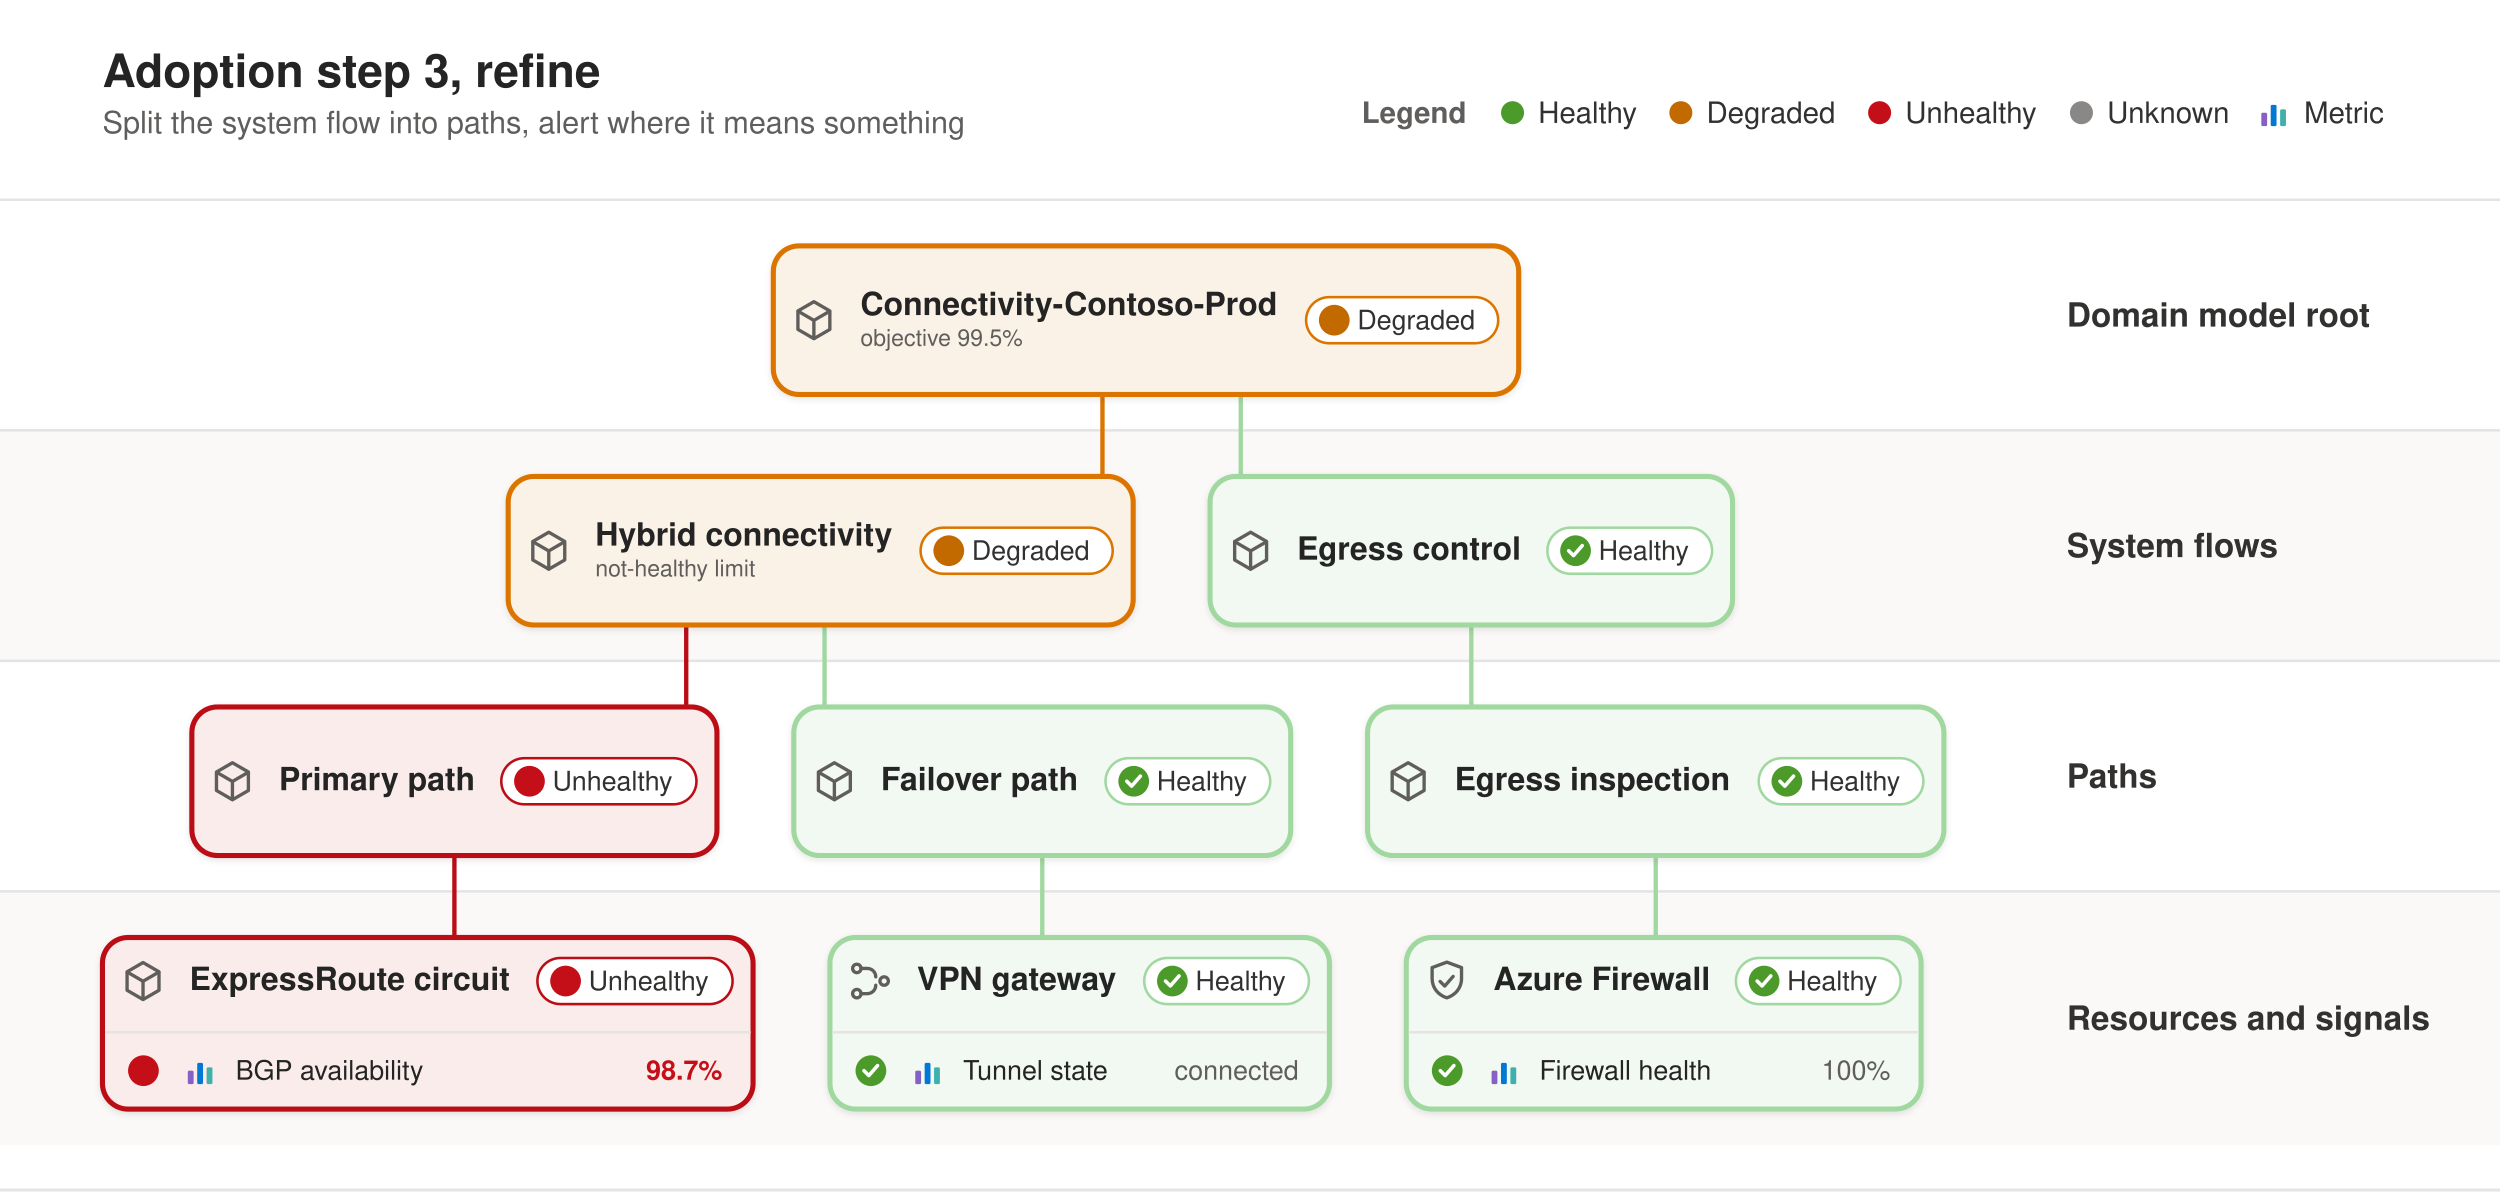
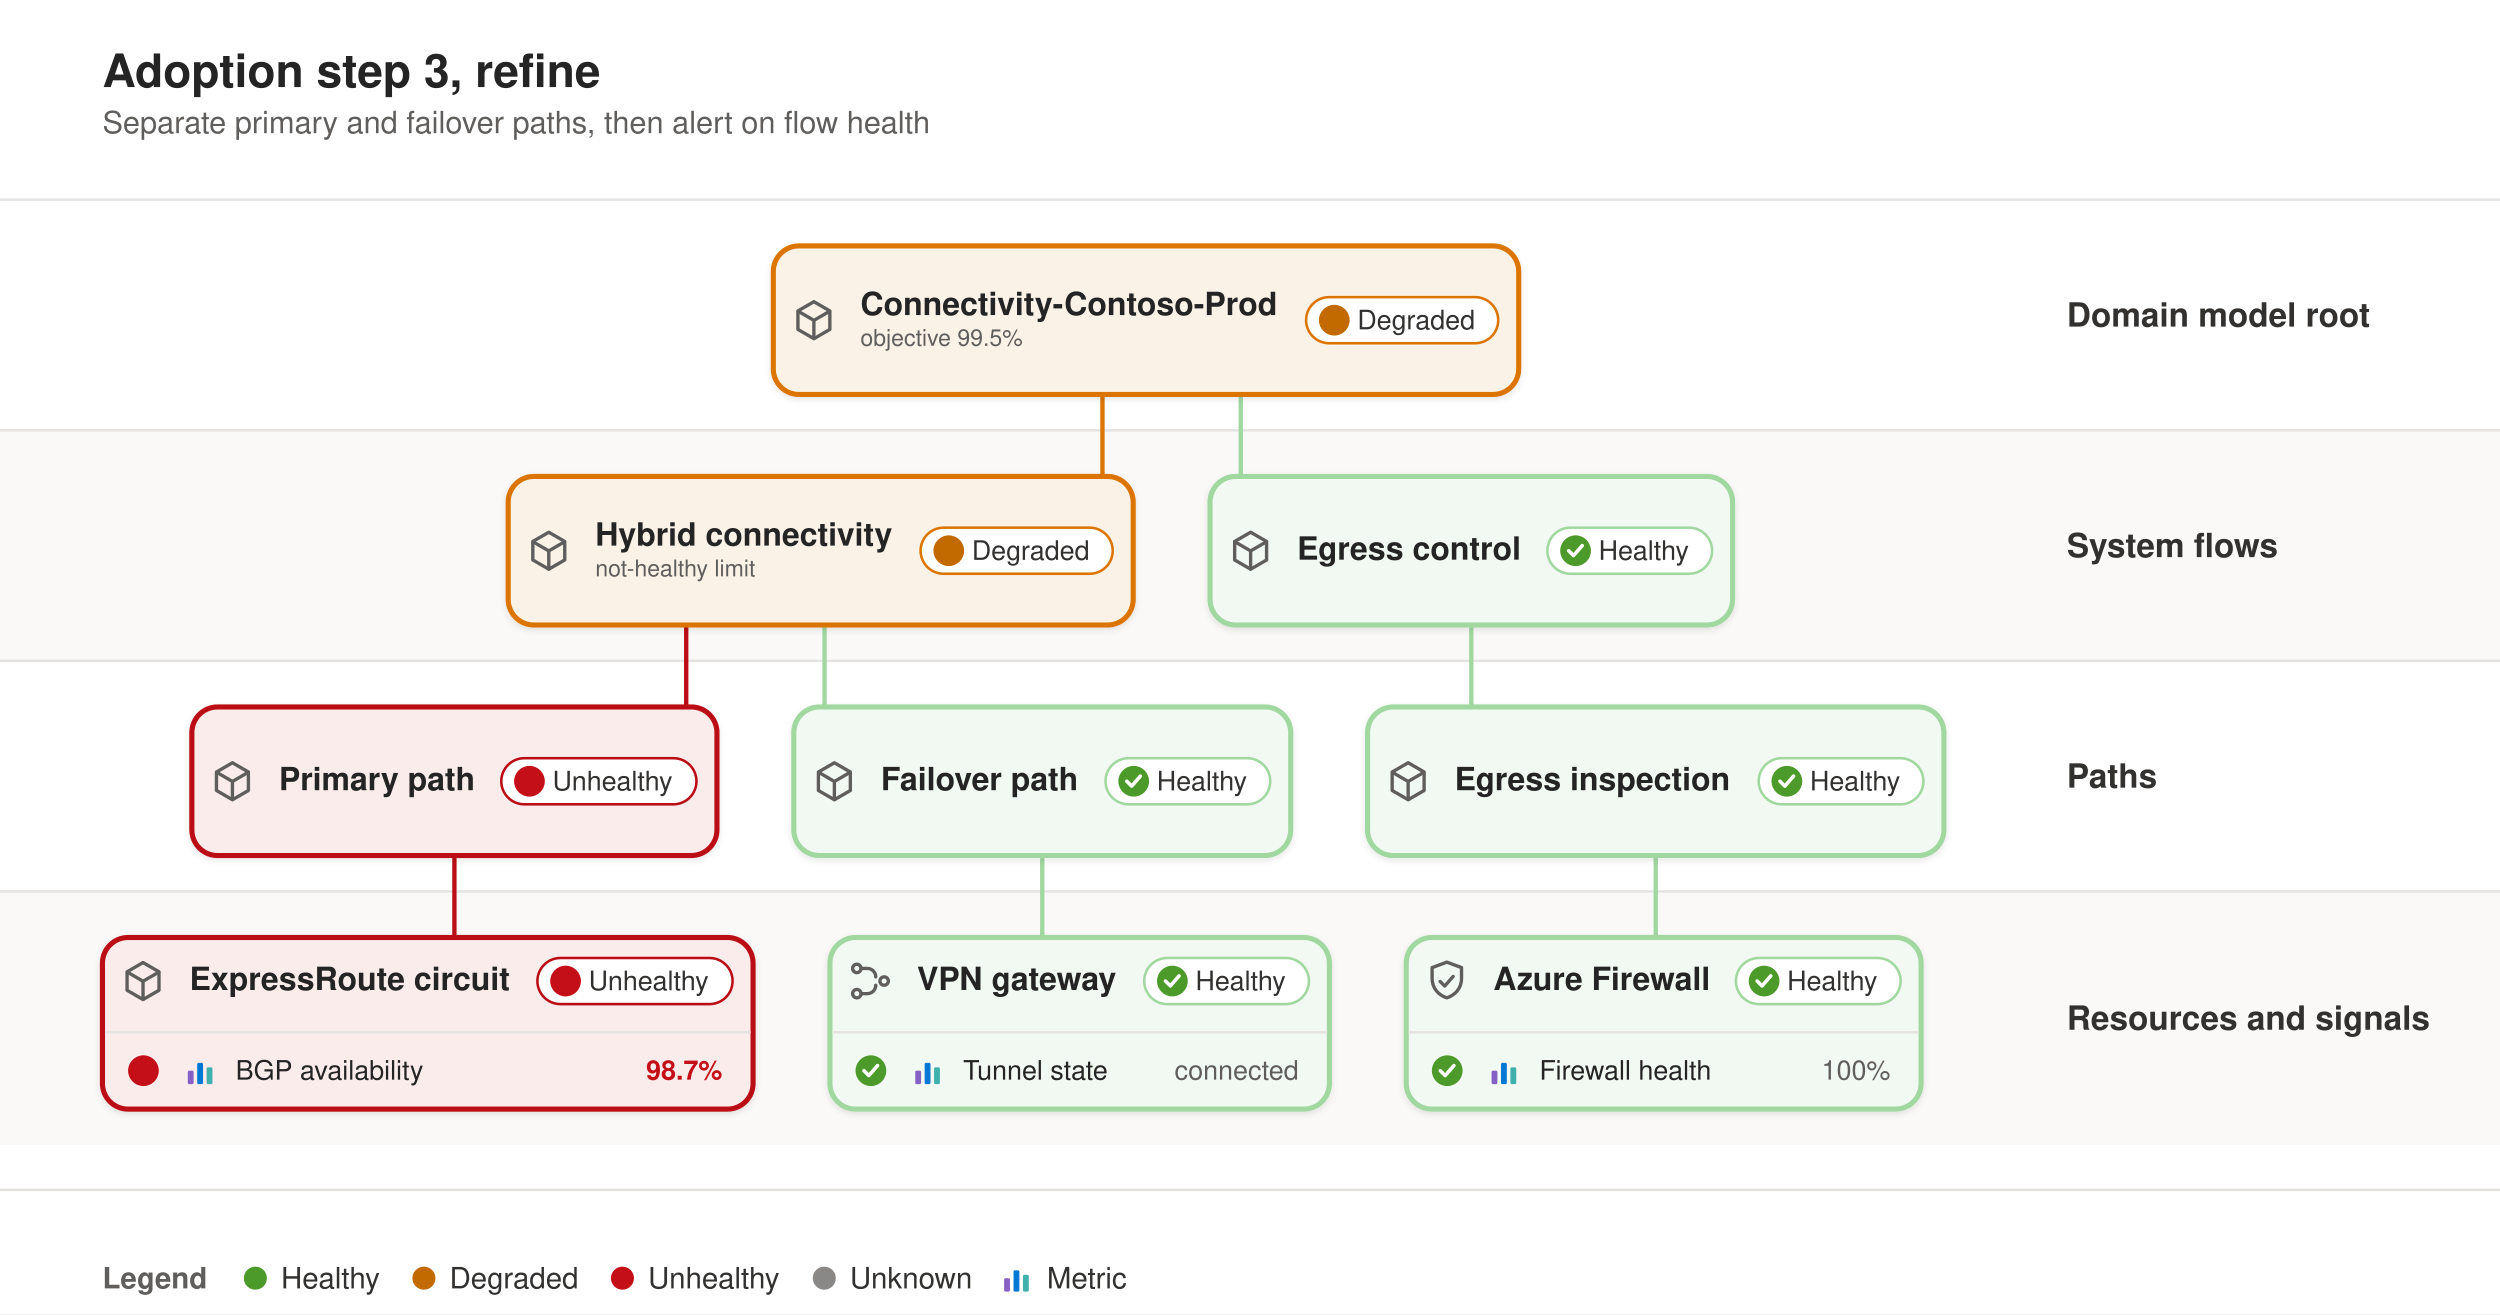
- <svg xmlns="http://www.w3.org/2000/svg" width="976" height="465" viewBox="0 0 976 465" font-family="Segoe UI, -apple-system, BlinkMacSystemFont, Helvetica, Arial, sans-serif">
+ <svg xmlns="http://www.w3.org/2000/svg" width="976" height="513" viewBox="0 0 976 513" font-family="Segoe UI, -apple-system, BlinkMacSystemFont, Helvetica, Arial, sans-serif">
  <defs>
    <filter id="cs" x="-20%" y="-20%" width="140%" height="140%">
      <feDropShadow dx="0" dy="1" stdDeviation="1.3" flood-color="#000" flood-opacity="0.1" />
    </filter>
  </defs>
-   <rect width="976" height="465" fill="#ffffff" />
+   <rect width="976" height="513" fill="#ffffff" />
  <rect x="0" y="78.0" width="976" height="90.0" fill="#ffffff" />
  <line x1="0" y1="78.0" x2="976" y2="78.0" stroke="#e6e4e2" />
  <text x="806.9" y="127.5" font-size="13" font-weight="700" fill="#323130">Domain model root</text>
  <rect x="0" y="168.0" width="976" height="90.0" fill="#faf9f8" />
  <line x1="0" y1="168.0" x2="976" y2="168.0" stroke="#e6e4e2" />
  <text x="806.9" y="217.5" font-size="13" font-weight="700" fill="#323130">System flows</text>
  <rect x="0" y="258.0" width="976" height="90.0" fill="#ffffff" />
  <line x1="0" y1="258.0" x2="976" y2="258.0" stroke="#e6e4e2" />
  <text x="806.9" y="307.5" font-size="13" font-weight="700" fill="#323130">Paths</text>
  <rect x="0" y="348.0" width="976" height="99.0" fill="#faf9f8" />
  <line x1="0" y1="348.0" x2="976" y2="348.0" stroke="#e6e4e2" />
  <text x="806.9" y="402.0" font-size="13" font-weight="700" fill="#323130">Resources and signals</text>
  <line x1="0" y1="464.5" x2="976" y2="464.5" stroke="#e6e4e2" />
  <text x="40" y="34" font-size="18" font-weight="700" fill="#242424">Adoption step 3, refine</text>
-   <text x="40" y="52" font-size="12" fill="#605e5c">Split the system flow into paths, alert where it means something</text>
-   <text x="572.5" y="48" font-size="11.5" font-weight="600" fill="#605e5c" text-anchor="end">Legend</text>
-   <circle cx="590.5" cy="44" r="4.5" fill="#4c9a2a" />
-   <text x="600.5" y="48" font-size="11.5" fill="#323130">Healthy</text>
-   <circle cx="656.2" cy="44" r="4.5" fill="#c26a00" />
-   <text x="666.2" y="48" font-size="11.5" fill="#323130">Degraded</text>
-   <circle cx="733.8" cy="44" r="4.5" fill="#c50f18" />
-   <text x="743.8" y="48" font-size="11.5" fill="#323130">Unhealthy</text>
-   <circle cx="812.6" cy="44" r="4.5" fill="#8a8886" />
-   <text x="822.6" y="48" font-size="11.5" fill="#323130">Unknown</text>
-   <g transform="translate(881.5,37.0) scale(0.875)">
+   <text x="40" y="52" font-size="12" fill="#605e5c">Separate primary and failover paths, then alert on flow health</text>
+   <text x="40.0" y="503.0" font-size="11.5" font-weight="600" fill="#605e5c">Legend</text>
+   <circle cx="99.7" cy="499.0" r="4.5" fill="#4c9a2a" />
+   <text x="109.7" y="503.0" font-size="11.5" fill="#323130">Healthy</text>
+   <circle cx="165.5" cy="499.0" r="4.5" fill="#c26a00" />
+   <text x="175.5" y="503.0" font-size="11.5" fill="#323130">Degraded</text>
+   <circle cx="243.0" cy="499.0" r="4.5" fill="#c50f18" />
+   <text x="253.0" y="503.0" font-size="11.5" fill="#323130">Unhealthy</text>
+   <circle cx="321.8" cy="499.0" r="4.5" fill="#8a8886" />
+   <text x="331.8" y="503.0" font-size="11.5" fill="#323130">Unknown</text>
+   <g transform="translate(390.7,492.0) scale(0.875)">
    <rect x="1.5" y="8" width="2.6" height="6" rx="0.6" fill="#8661c5" />
    <rect x="5.7" y="4.5" width="2.6" height="9.5" rx="0.6" fill="#0078D4" />
    <rect x="9.9" y="6.5" width="2.6" height="7.5" rx="0.6" fill="#3fb0ac" />
  </g>
-   <text x="899.5" y="48" font-size="11.5" fill="#323130">Metric</text>
+   <text x="408.7" y="503.0" font-size="11.5" fill="#323130">Metric</text>
  <g transform="translate(40.0,0)">
    <g fill="none" stroke-linecap="butt" stroke-linejoin="round">
      <path d="M137.4 366.0 L137.4 334.0" stroke="#ba0d16" stroke-width="1.7" />
      <path d="M366.9 366.0 L366.9 334.0" stroke="#a0d8a0" stroke-width="1.7" />
      <path d="M606.4 366.0 L606.4 334.0" stroke="#a0d8a0" stroke-width="1.7" />
      <path d="M281.9 276.0 L281.9 244.0" stroke="#a0d8a0" stroke-width="1.7" />
      <path d="M227.9 276.0 L227.9 244.0" stroke="#ba0d16" stroke-width="1.7" />
      <path d="M534.4 276.0 L534.4 244.0" stroke="#a0d8a0" stroke-width="1.7" />
      <path d="M444.4 186.0 L444.4 154.0" stroke="#a0d8a0" stroke-width="1.7" />
      <path d="M390.4 186.0 L390.4 154.0" stroke="#db7500" stroke-width="1.7" />
    </g>
    <g filter="url(#cs)">
      <rect x="0.0" y="366.0" width="254" height="67" rx="10" fill="#faeceb" stroke="#ba0d16" stroke-width="2" />
    </g>
    <g transform="translate(6.0,373.16) scale(0.82)">
      <path d="M12 3.2l7.6 4.4v8.8L12 20.8l-7.6-4.4V7.6z" fill="none" stroke="#605e5c" stroke-width="1.6" stroke-linecap="round" stroke-linejoin="round" />
      <path d="M4.6 7.8l7.4 4.3 7.4-4.3M12 12.1v8.6" fill="none" stroke="#605e5c" stroke-width="1.6" stroke-linecap="round" stroke-linejoin="round" />
    </g>
    <text x="34.0" y="386.5" font-size="12.5" font-weight="600" fill="#242424">ExpressRoute circuit</text>
    <rect x="169.8" y="374.00" width="76.2" height="18" rx="9" fill="#ffffff" stroke="#ba0d16" stroke-width="1" />
    <circle cx="180.8" cy="383.0" r="6" fill="#c50f18" />
    <text x="189.8" y="386.57" font-size="10.5" fill="#323130">Unhealthy</text>
    <line x1="1.0" y1="403.0" x2="253.0" y2="403.0" stroke="#e6e4e2" />
    <circle cx="16.0" cy="418.0" r="6" fill="#c50f18" />
    <g transform="translate(32.0,411.0) scale(0.875)">
      <rect x="1.5" y="8" width="2.6" height="6" rx="0.6" fill="#8661c5" />
      <rect x="5.7" y="4.5" width="2.6" height="9.5" rx="0.6" fill="#0078D4" />
      <rect x="9.9" y="6.5" width="2.6" height="7.5" rx="0.6" fill="#3fb0ac" />
    </g>
    <text x="52.0" y="421.5" font-size="10.5" fill="#242424">BGP availability</text>
    <text x="242.0" y="421.5" font-size="10.5" font-weight="600" fill="#c50f18" text-anchor="end">98.7%</text>
    <g filter="url(#cs)">
      <rect x="284.0" y="366.0" width="195" height="67" rx="10" fill="#f2f8f2" stroke="#a0d8a0" stroke-width="2" />
    </g>
    <g transform="translate(290.0,373.16) scale(0.82)">
      <circle cx="5.5" cy="6" r="2" fill="none" stroke="#605e5c" stroke-width="1.6" stroke-linecap="round" stroke-linejoin="round" />
      <circle cx="5.5" cy="18" r="2" fill="none" stroke="#605e5c" stroke-width="1.6" stroke-linecap="round" stroke-linejoin="round" />
      <circle cx="18.5" cy="12" r="2" fill="none" stroke="#605e5c" stroke-width="1.6" stroke-linecap="round" stroke-linejoin="round" />
      <path d="M7.5 6h3a4 4 0 0 1 4 4M7.5 18h3a4 4 0 0 0 4-4" fill="none" stroke="#605e5c" stroke-width="1.6" stroke-linecap="round" stroke-linejoin="round" />
    </g>
    <text x="318.0" y="386.5" font-size="12.5" font-weight="600" fill="#242424">VPN gateway</text>
    <rect x="406.7" y="374.00" width="64.3" height="18" rx="9" fill="#ffffff" stroke="#a0d8a0" stroke-width="1" />
    <circle cx="417.7" cy="383.0" r="6" fill="#4c9a2a" />
    <path d="M415.0 383.0 l1.9 1.9 l3.4 -3.9" fill="none" stroke="#ffffff" stroke-width="1.4" stroke-linecap="round" stroke-linejoin="round" />
    <text x="426.7" y="386.57" font-size="10.5" fill="#323130">Healthy</text>
    <line x1="285.0" y1="403.0" x2="478.0" y2="403.0" stroke="#e6e4e2" />
    <circle cx="300.0" cy="418.0" r="6" fill="#4c9a2a" />
    <path d="M297.3 418.0 l1.9 1.9 l3.4 -3.9" fill="none" stroke="#ffffff" stroke-width="1.4" stroke-linecap="round" stroke-linejoin="round" />
    <g transform="translate(316.0,411.0) scale(0.875)">
      <rect x="1.5" y="8" width="2.6" height="6" rx="0.6" fill="#8661c5" />
      <rect x="5.7" y="4.5" width="2.6" height="9.5" rx="0.6" fill="#0078D4" />
      <rect x="9.9" y="6.5" width="2.6" height="7.5" rx="0.6" fill="#3fb0ac" />
    </g>
    <text x="336.0" y="421.5" font-size="10.5" fill="#242424">Tunnel state</text>
    <text x="467.0" y="421.5" font-size="10.5" font-weight="400" fill="#605e5c" text-anchor="end">connected</text>
    <g filter="url(#cs)">
      <rect x="509.0" y="366.0" width="201" height="67" rx="10" fill="#f2f8f2" stroke="#a0d8a0" stroke-width="2" />
    </g>
    <g transform="translate(515.0,373.16) scale(0.82)">
      <path d="M12 3l7 2.6v5.2c0 4.6-3 7.9-7 9.2-4-1.3-7-4.6-7-9.2V5.6z" fill="none" stroke="#605e5c" stroke-width="1.6" stroke-linecap="round" stroke-linejoin="round" />
      <path d="M8.8 12.2l2.2 2.2 4-4.6" fill="none" stroke="#605e5c" stroke-width="1.6" stroke-linecap="round" stroke-linejoin="round" />
    </g>
    <text x="543.0" y="386.5" font-size="12.5" font-weight="600" fill="#242424">Azure Firewall</text>
    <rect x="637.7" y="374.00" width="64.3" height="18" rx="9" fill="#ffffff" stroke="#a0d8a0" stroke-width="1" />
    <circle cx="648.7" cy="383.0" r="6" fill="#4c9a2a" />
    <path d="M646.0 383.0 l1.9 1.9 l3.4 -3.9" fill="none" stroke="#ffffff" stroke-width="1.4" stroke-linecap="round" stroke-linejoin="round" />
    <text x="657.7" y="386.57" font-size="10.5" fill="#323130">Healthy</text>
    <line x1="510.0" y1="403.0" x2="709.0" y2="403.0" stroke="#e6e4e2" />
    <circle cx="525.0" cy="418.0" r="6" fill="#4c9a2a" />
    <path d="M522.3 418.0 l1.9 1.9 l3.4 -3.9" fill="none" stroke="#ffffff" stroke-width="1.4" stroke-linecap="round" stroke-linejoin="round" />
    <g transform="translate(541.0,411.0) scale(0.875)">
      <rect x="1.5" y="8" width="2.6" height="6" rx="0.6" fill="#8661c5" />
      <rect x="5.7" y="4.5" width="2.6" height="9.5" rx="0.6" fill="#0078D4" />
      <rect x="9.9" y="6.5" width="2.6" height="7.5" rx="0.6" fill="#3fb0ac" />
    </g>
    <text x="561.0" y="421.5" font-size="10.5" fill="#242424">Firewall health</text>
    <text x="698.0" y="421.5" font-size="10.5" font-weight="400" fill="#605e5c" text-anchor="end">100%</text>
    <g filter="url(#cs)">
      <rect x="34.9" y="276.0" width="205" height="58" rx="10" fill="#faeceb" stroke="#ba0d16" stroke-width="2" />
    </g>
    <g transform="translate(40.9,295.16) scale(0.82)">
      <path d="M12 3.2l7.6 4.4v8.8L12 20.8l-7.6-4.4V7.6z" fill="none" stroke="#605e5c" stroke-width="1.6" stroke-linecap="round" stroke-linejoin="round" />
      <path d="M4.6 7.8l7.4 4.3 7.4-4.3M12 12.1v8.6" fill="none" stroke="#605e5c" stroke-width="1.6" stroke-linecap="round" stroke-linejoin="round" />
    </g>
    <text x="68.9" y="308.5" font-size="12.5" font-weight="600" fill="#242424">Primary path</text>
    <rect x="155.7" y="296.00" width="76.2" height="18" rx="9" fill="#ffffff" stroke="#ba0d16" stroke-width="1" />
    <circle cx="166.7" cy="305.0" r="6" fill="#c50f18" />
    <text x="175.7" y="308.57" font-size="10.5" fill="#323130">Unhealthy</text>
    <g filter="url(#cs)">
      <rect x="269.9" y="276.0" width="194" height="58" rx="10" fill="#f2f8f2" stroke="#a0d8a0" stroke-width="2" />
    </g>
    <g transform="translate(275.9,295.16) scale(0.82)">
      <path d="M12 3.2l7.6 4.4v8.8L12 20.8l-7.6-4.4V7.6z" fill="none" stroke="#605e5c" stroke-width="1.6" stroke-linecap="round" stroke-linejoin="round" />
      <path d="M4.6 7.8l7.4 4.3 7.4-4.3M12 12.1v8.6" fill="none" stroke="#605e5c" stroke-width="1.6" stroke-linecap="round" stroke-linejoin="round" />
    </g>
    <text x="303.9" y="308.5" font-size="12.5" font-weight="600" fill="#242424">Failover path</text>
    <rect x="391.6" y="296.00" width="64.3" height="18" rx="9" fill="#ffffff" stroke="#a0d8a0" stroke-width="1" />
    <circle cx="402.6" cy="305.0" r="6" fill="#4c9a2a" />
    <path d="M399.9 305.0 l1.9 1.9 l3.4 -3.9" fill="none" stroke="#ffffff" stroke-width="1.4" stroke-linecap="round" stroke-linejoin="round" />
    <text x="411.6" y="308.57" font-size="10.5" fill="#323130">Healthy</text>
    <g filter="url(#cs)">
      <rect x="493.9" y="276.0" width="225" height="58" rx="10" fill="#f2f8f2" stroke="#a0d8a0" stroke-width="2" />
    </g>
    <g transform="translate(499.9,295.16) scale(0.82)">
      <path d="M12 3.2l7.6 4.4v8.8L12 20.8l-7.6-4.4V7.6z" fill="none" stroke="#605e5c" stroke-width="1.6" stroke-linecap="round" stroke-linejoin="round" />
      <path d="M4.6 7.8l7.4 4.3 7.4-4.3M12 12.1v8.6" fill="none" stroke="#605e5c" stroke-width="1.6" stroke-linecap="round" stroke-linejoin="round" />
    </g>
    <text x="527.9" y="308.5" font-size="12.5" font-weight="600" fill="#242424">Egress inspection</text>
    <rect x="646.6" y="296.00" width="64.3" height="18" rx="9" fill="#ffffff" stroke="#a0d8a0" stroke-width="1" />
    <circle cx="657.6" cy="305.0" r="6" fill="#4c9a2a" />
    <path d="M654.9 305.0 l1.9 1.9 l3.4 -3.9" fill="none" stroke="#ffffff" stroke-width="1.4" stroke-linecap="round" stroke-linejoin="round" />
    <text x="666.6" y="308.57" font-size="10.5" fill="#323130">Healthy</text>
    <g filter="url(#cs)">
      <rect x="158.4" y="186.0" width="244" height="58" rx="10" fill="#fbf2e7" stroke="#db7500" stroke-width="2" />
    </g>
    <g transform="translate(164.4,205.16) scale(0.82)">
      <path d="M12 3.2l7.6 4.4v8.8L12 20.8l-7.6-4.4V7.6z" fill="none" stroke="#605e5c" stroke-width="1.6" stroke-linecap="round" stroke-linejoin="round" />
      <path d="M4.6 7.8l7.4 4.3 7.4-4.3M12 12.1v8.6" fill="none" stroke="#605e5c" stroke-width="1.6" stroke-linecap="round" stroke-linejoin="round" />
    </g>
    <text x="192.4" y="213.0" font-size="12.5" font-weight="600" fill="#242424">Hybrid connectivity</text>
    <text x="192.4" y="225.0" font-size="9" fill="#605e5c">not-healthy limit</text>
    <rect x="319.4" y="206.00" width="75.0" height="18" rx="9" fill="#ffffff" stroke="#db7500" stroke-width="1" />
    <circle cx="330.4" cy="215.0" r="6" fill="#c26a00" />
    <text x="339.4" y="218.57" font-size="10.5" fill="#323130">Degraded</text>
    <g filter="url(#cs)">
      <rect x="432.4" y="186.0" width="204" height="58" rx="10" fill="#f2f8f2" stroke="#a0d8a0" stroke-width="2" />
    </g>
    <g transform="translate(438.4,205.16) scale(0.82)">
      <path d="M12 3.2l7.6 4.4v8.8L12 20.8l-7.6-4.4V7.6z" fill="none" stroke="#605e5c" stroke-width="1.6" stroke-linecap="round" stroke-linejoin="round" />
      <path d="M4.6 7.8l7.4 4.3 7.4-4.3M12 12.1v8.6" fill="none" stroke="#605e5c" stroke-width="1.6" stroke-linecap="round" stroke-linejoin="round" />
    </g>
    <text x="466.4" y="218.5" font-size="12.5" font-weight="600" fill="#242424">Egress control</text>
    <rect x="564.1" y="206.00" width="64.3" height="18" rx="9" fill="#ffffff" stroke="#a0d8a0" stroke-width="1" />
    <circle cx="575.1" cy="215.0" r="6" fill="#4c9a2a" />
    <path d="M572.4 215.0 l1.9 1.9 l3.4 -3.9" fill="none" stroke="#ffffff" stroke-width="1.4" stroke-linecap="round" stroke-linejoin="round" />
    <text x="584.1" y="218.57" font-size="10.5" fill="#323130">Healthy</text>
    <g filter="url(#cs)">
      <rect x="261.9" y="96.0" width="291" height="58" rx="10" fill="#fbf2e7" stroke="#db7500" stroke-width="2" />
    </g>
    <g transform="translate(267.9,115.16) scale(0.82)">
      <path d="M12 3.2l7.6 4.4v8.8L12 20.8l-7.6-4.4V7.6z" fill="none" stroke="#605e5c" stroke-width="1.6" stroke-linecap="round" stroke-linejoin="round" />
      <path d="M4.6 7.8l7.4 4.3 7.4-4.3M12 12.1v8.6" fill="none" stroke="#605e5c" stroke-width="1.6" stroke-linecap="round" stroke-linejoin="round" />
    </g>
    <text x="295.9" y="123.0" font-size="12.5" font-weight="600" fill="#242424">Connectivity-Contoso-Prod</text>
    <text x="295.9" y="135.0" font-size="9" fill="#605e5c">objective 99.5%</text>
    <rect x="469.9" y="116.00" width="75.0" height="18" rx="9" fill="#ffffff" stroke="#db7500" stroke-width="1" />
    <circle cx="480.9" cy="125.0" r="6" fill="#c26a00" />
    <text x="489.9" y="128.57" font-size="10.5" fill="#323130">Degraded</text>
  </g>
</svg>
